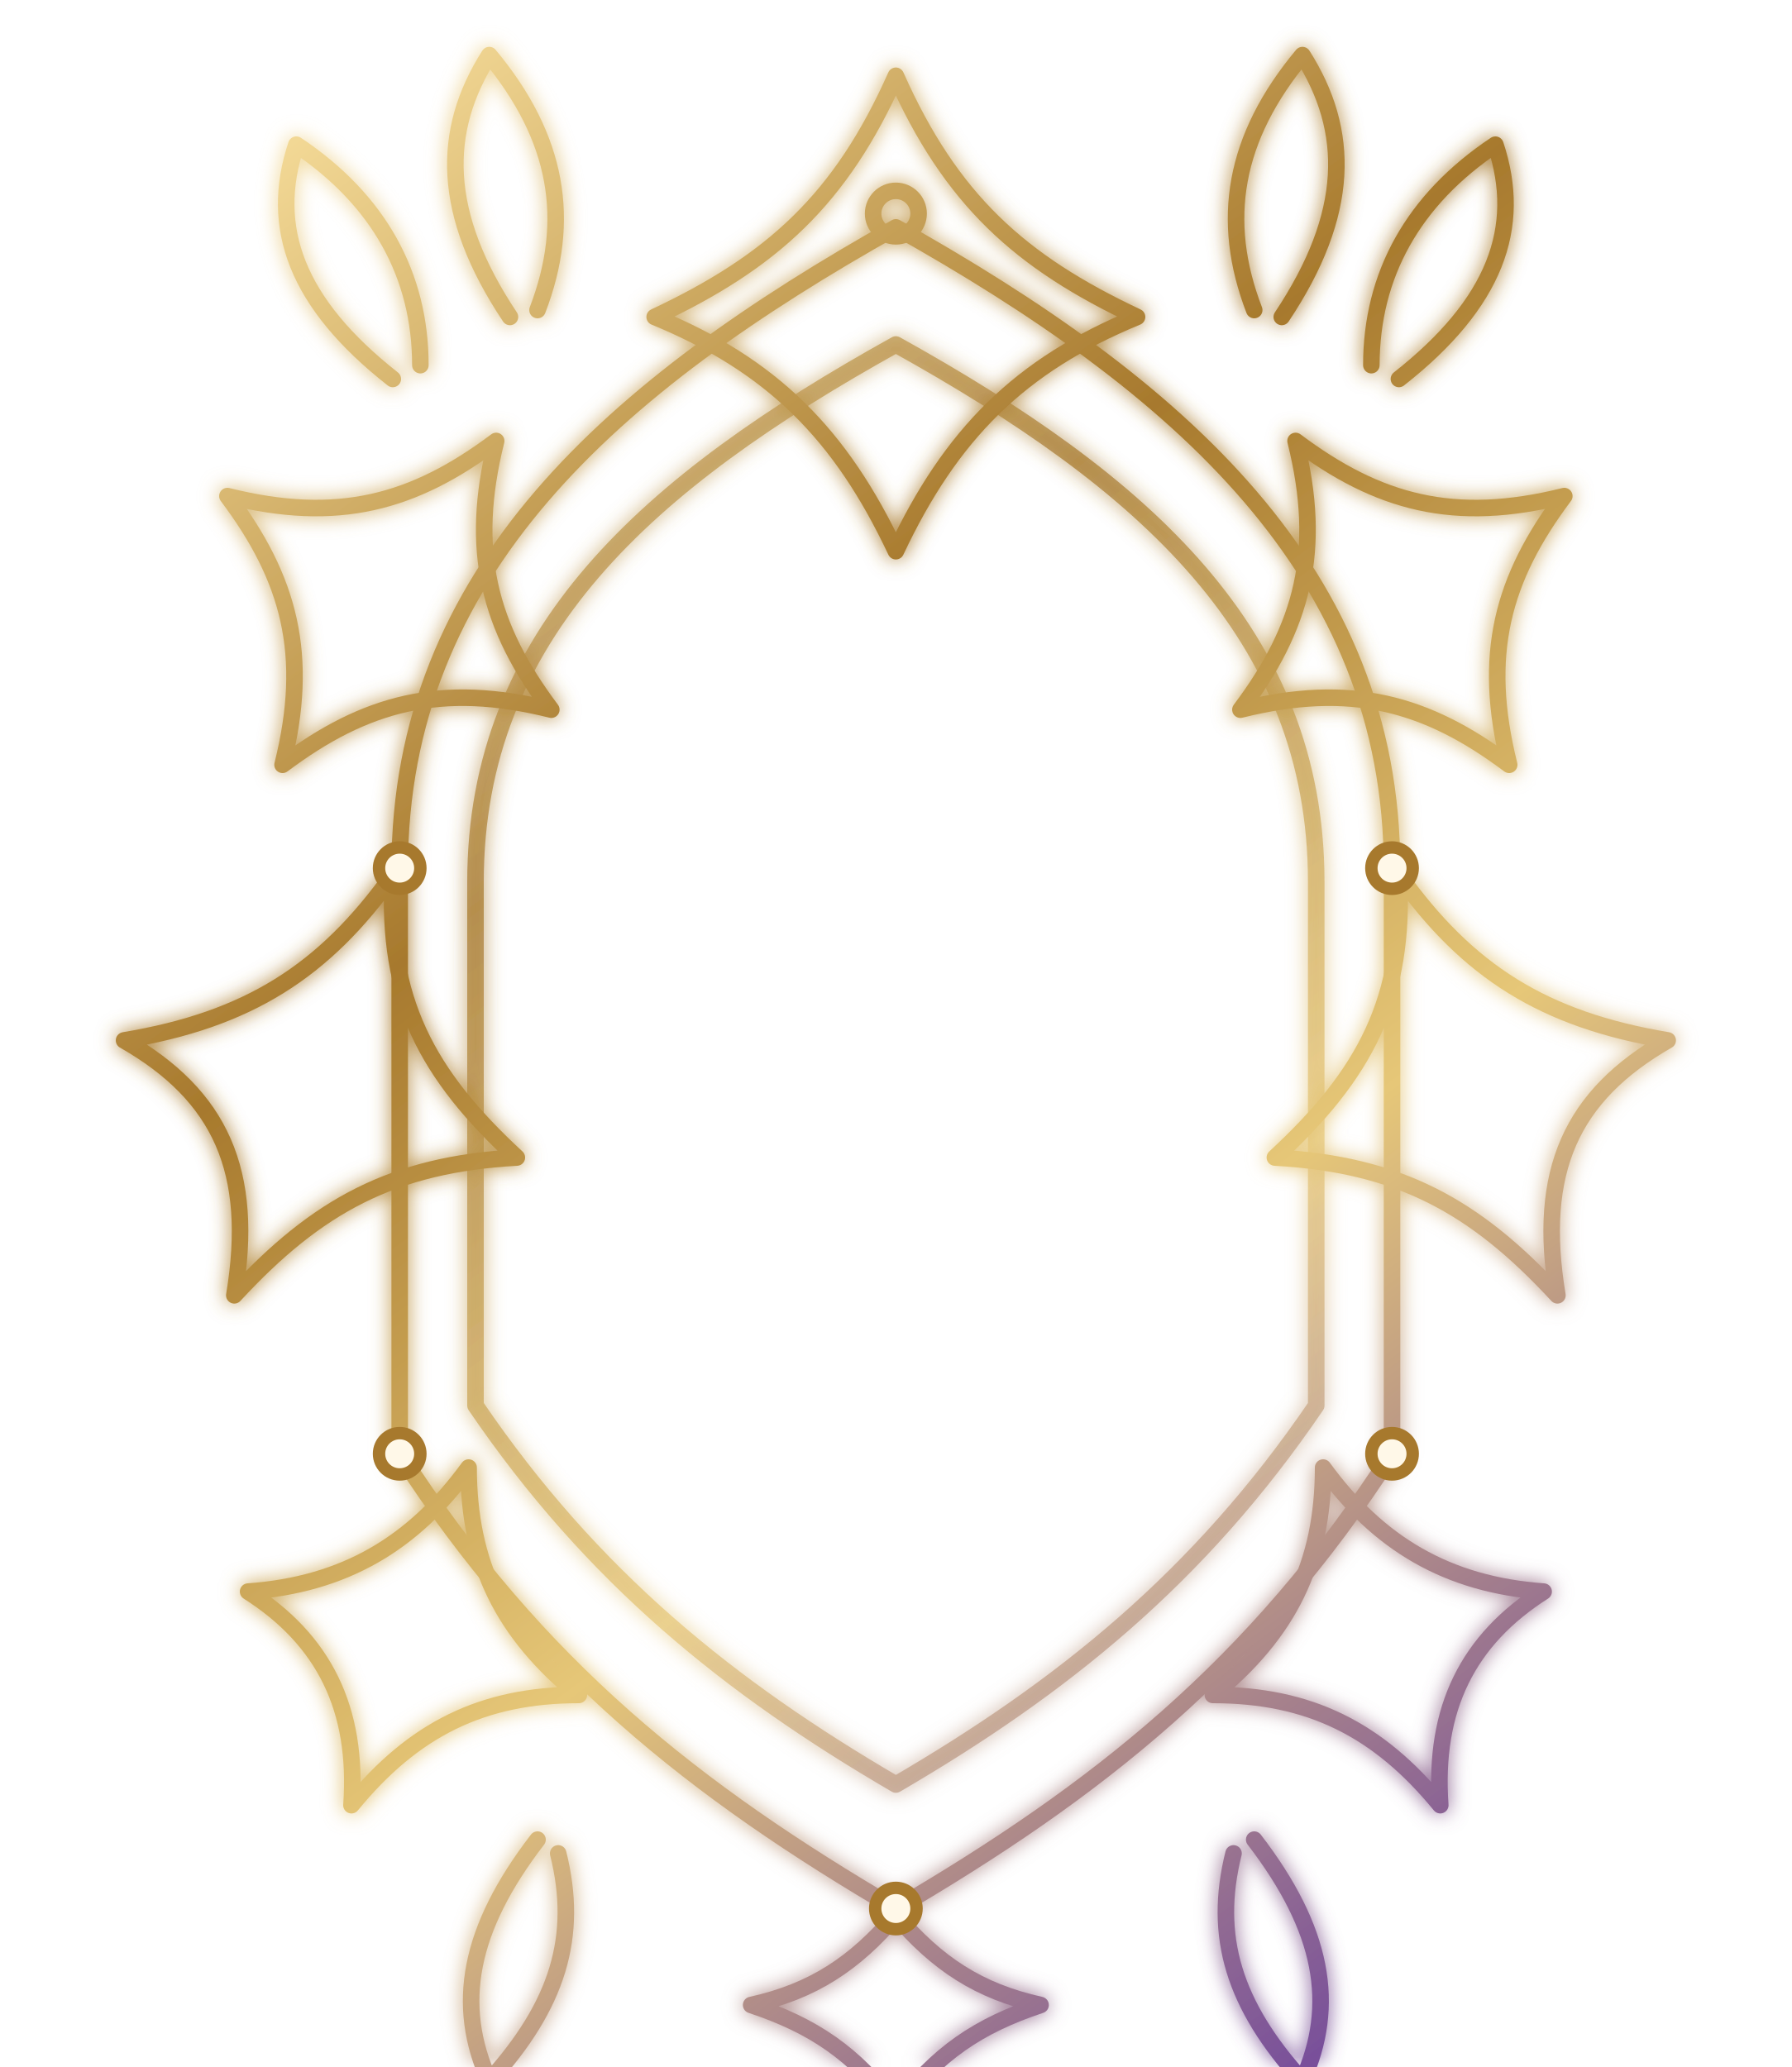
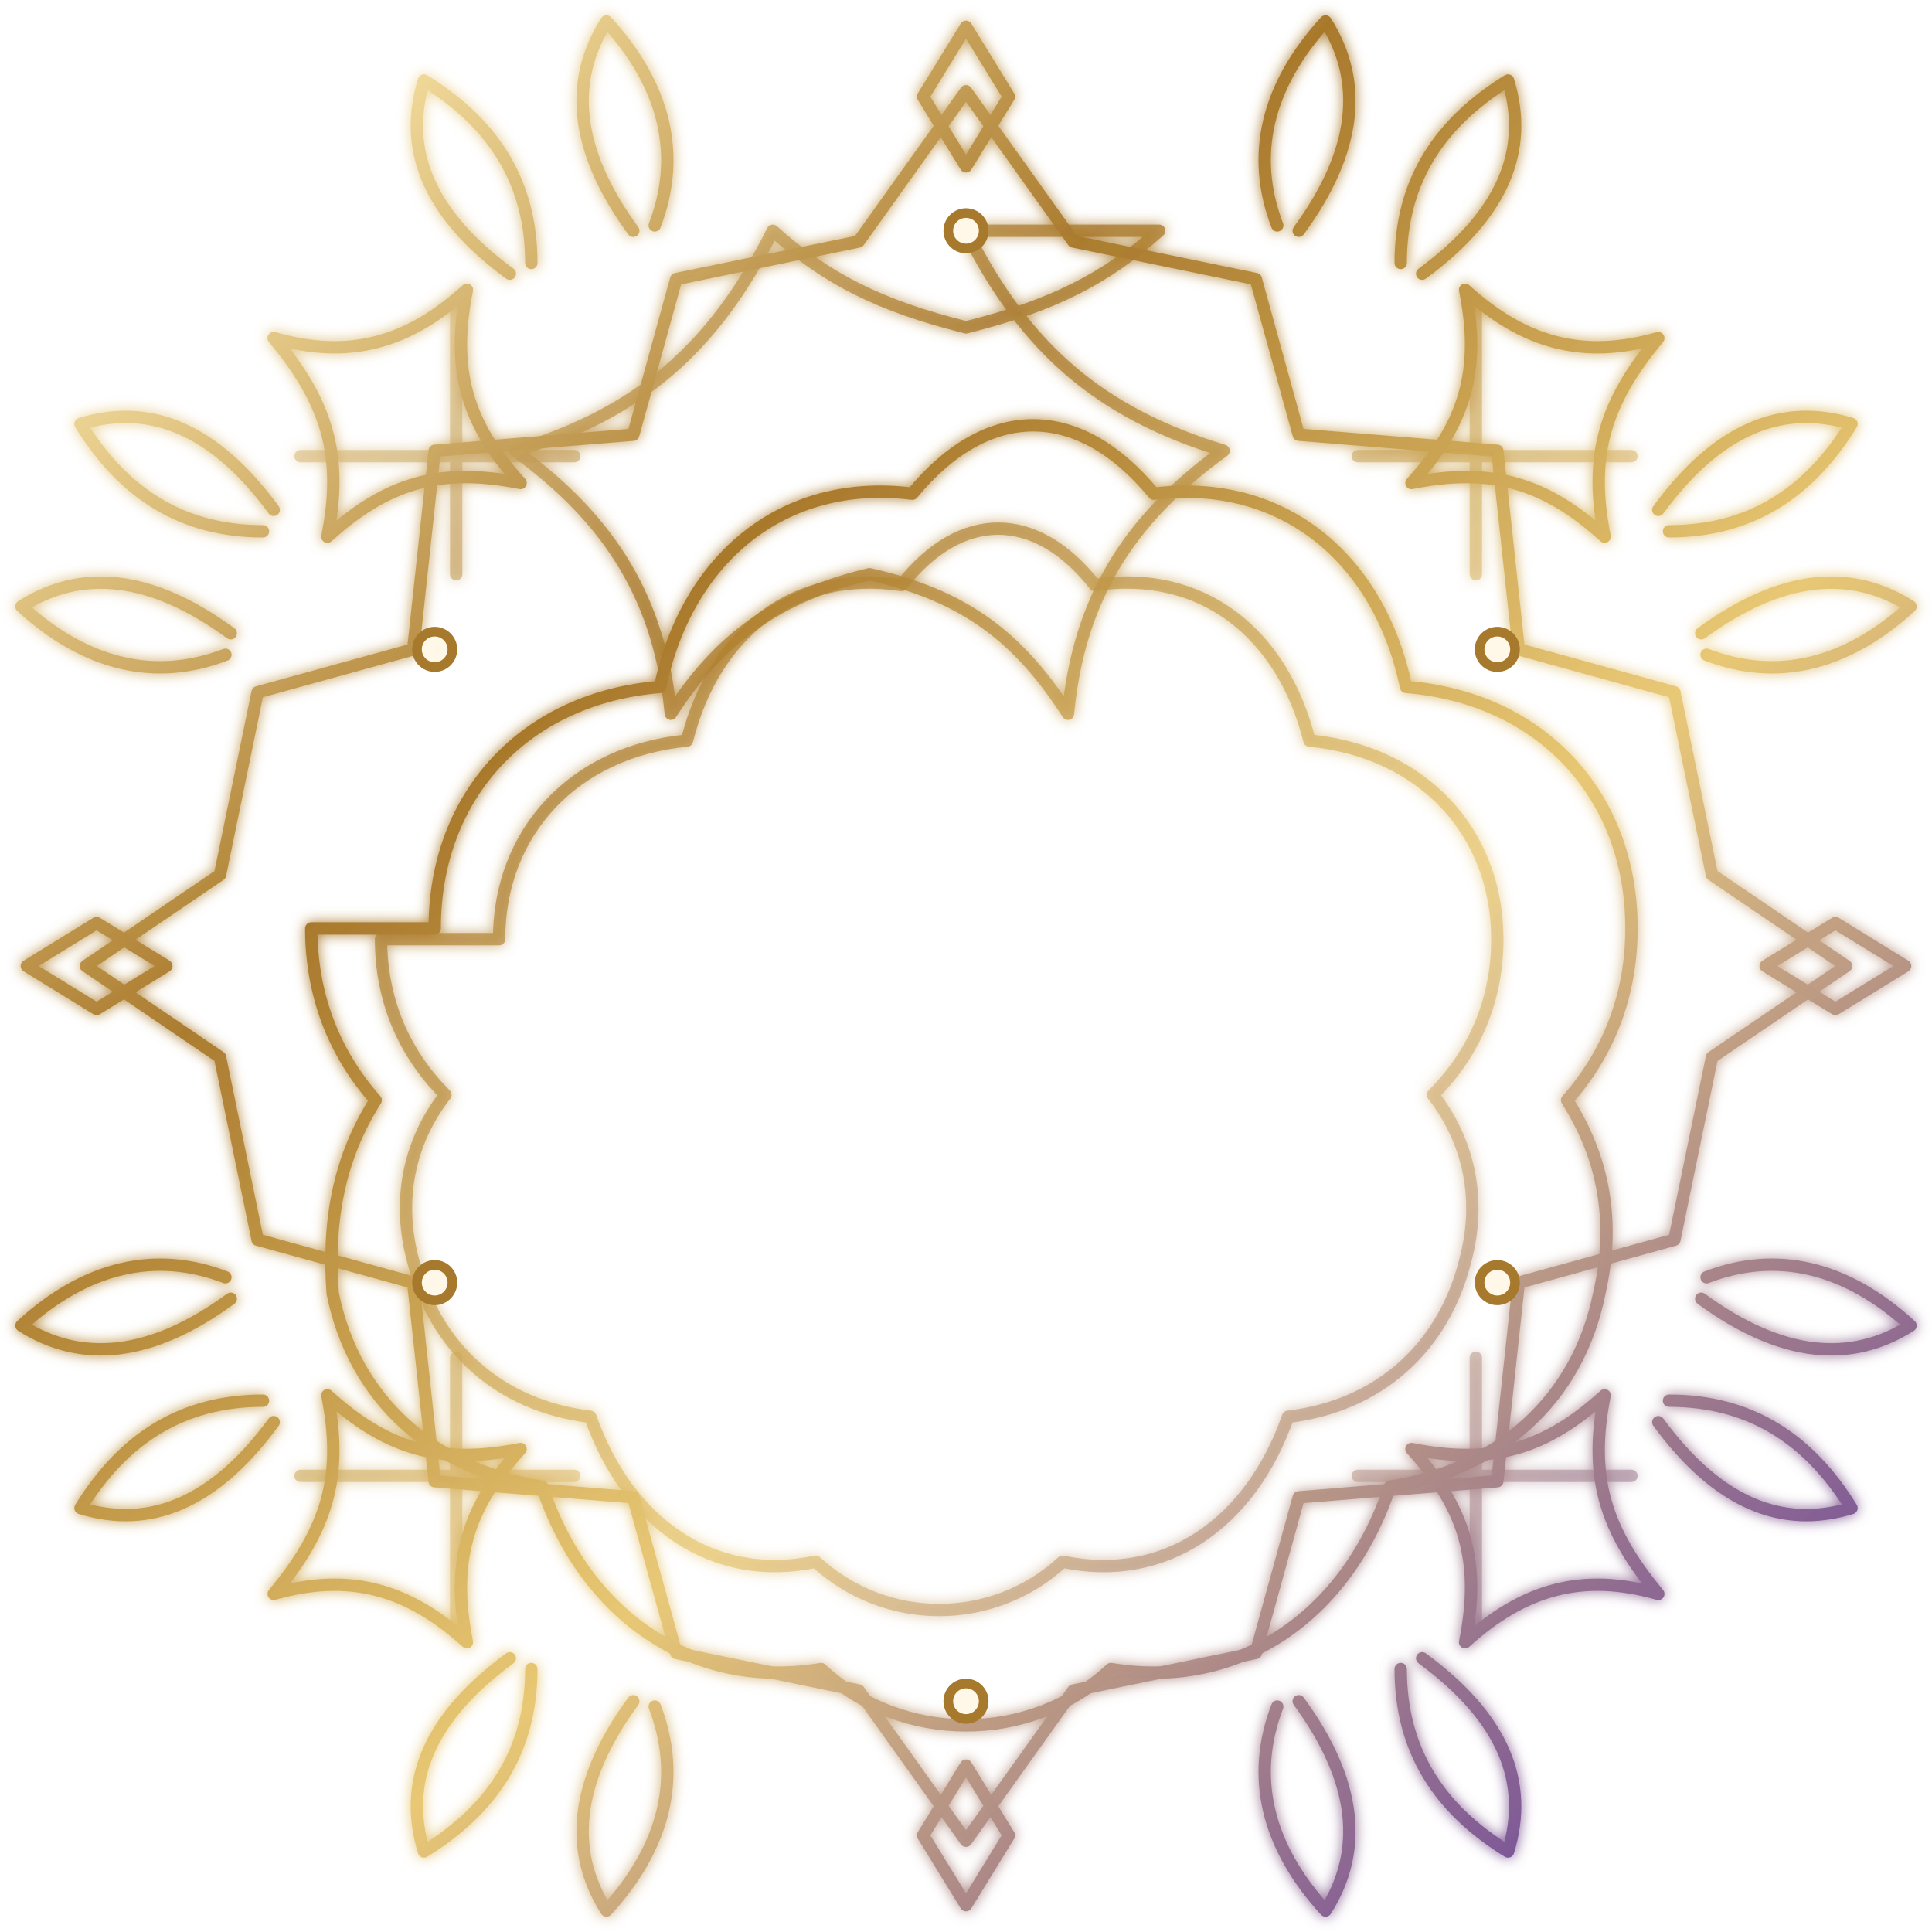
- <svg xmlns="http://www.w3.org/2000/svg" viewBox="0 0 260 300" fill="none">
+ <svg xmlns="http://www.w3.org/2000/svg" viewBox="0 0 360 360" fill="none">
  <defs>
-     <linearGradient id="gold" x1="36" y1="24" x2="222" y2="275" gradientUnits="userSpaceOnUse">
-       <stop stop-color="#F3D996" />
-       <stop offset=".34" stop-color="#A7792D" />
-       <stop offset=".66" stop-color="#E6C778" />
-       <stop offset="1" stop-color="#79509A" />
+     <linearGradient id="gold" x1="47" y1="31" x2="313" y2="333" gradientUnits="userSpaceOnUse">
+       <stop stop-color="#F5DFA1" />
+       <stop offset=".28" stop-color="#A9792C" />
+       <stop offset=".62" stop-color="#E8C874" />
+       <stop offset="1" stop-color="#76509A" />
    </linearGradient>
-     <filter id="glow" x="-30%" y="-30%" width="160%" height="160%">
-       <feGaussianBlur stdDeviation="1.5" result="b" />
+     <filter id="glow" x="-25%" y="-25%" width="150%" height="150%">
+       <feGaussianBlur stdDeviation="1.2" result="b" />
      <feMerge>
        <feMergeNode in="b" />
        <feMergeNode in="SourceGraphic" />
      </feMerge>
    </filter>
  </defs>
-   <g stroke="url(#gold)" stroke-width="2.4" stroke-linecap="round" stroke-linejoin="round" filter="url(#glow)">
-     <path d="M58 211V126c0-43 31-70 72-93 41 23 72 50 72 93v85c-20 31-43 49-72 66-29-17-52-35-72-66Z" />
-     <path d="M69 204v-76c0-36 25-58 61-78 36 20 61 42 61 78v76c-17 25-37 41-61 55-24-14-44-30-61-55Z" opacity=".72" />
-     <path d="M130 11c8 18 18 27 35 35-17 7-27 17-35 34-8-17-18-27-35-34 17-8 27-17 35-35Z" />
-     <circle cx="130" cy="31" r="3.3" />
-     <path d="M33 72c16 4 27 1 39-8-4 16-1 27 8 39-16-4-27-1-39 8 4-16 1-27-8-39Z" />
-     <path d="M227 72c-16 4-27 1-39-8 4 16 1 27-8 39 16-4 27-1 39 8-4-16-1-27 8-39Z" />
-     <path d="M18 151c18-3 29-10 39-24-1 18 5 29 18 41-18 1-29 7-41 20 3-18-2-29-16-37Z" />
-     <path d="M242 151c-18-3-29-10-39-24 1 18-5 29-18 41 18 1 29 7 41 20-3-18 2-29 16-37Z" />
-     <path d="M36 231c14-1 24-7 32-18 0 14 5 24 16 33-14 0-24 5-33 16 1-14-4-24-15-31Z" />
-     <path d="M224 231c-14-1-24-7-32-18 0 14-5 24-16 33 14 0 24 5 33 16-1-14 4-24 15-31Z" />
-     <path d="M130 278c6 7 12 11 21 13-9 3-15 7-21 15-6-8-12-12-21-15 9-2 15-6 21-13Z" />
-     <path d="M74 46c-10-15-10-27-3-38 10 12 12 24 7 37M57 55C43 44 39 33 43 21c12 8 18 19 18 32" />
-     <path d="M186 46c10-15 10-27 3-38-10 12-12 24-7 37M203 55c14-11 18-22 14-34-12 8-18 19-18 32" />
-     <path d="M78 267c-10 13-12 24-7 35 10-11 13-21 10-33M182 267c10 13 12 24 7 35-10-11-13-21-10-33" />
+   <g stroke="url(#gold)" stroke-width="2.3" stroke-linecap="round" stroke-linejoin="round" filter="url(#glow)">
+     <path d="M180 17l20 28 34 7 8 29 37 3 4 37 29 8 7 34 25 17-25 17-7 34-29 8-4 37-37 3-8 29-34 7-20 28-20-28-34-7-8-29-37-3-4-37-29-8-7-34-25-17 25-17 7-34 29-8 4-37 37-3 8-29 34-7 20-28Z" opacity=".95" />
+     <path d="M180 43c11 22 25 34 48 41-18 13-27 28-29 49-9-14-19-22-37-26-17 4-28 12-37 26-2-21-11-36-29-49 23-7 37-19 48-41 10 9 20 14 36 18 16-4 26-9 36-18Z" opacity=".78" />
+     <path d="M81 173c0-25 17-43 42-45 5-24 23-39 47-36 14-17 31-17 45 0 24-3 42 12 47 36 25 2 42 20 42 45 0 12-4 23-12 32 7 11 9 23 6 36-4 20-19 33-39 36-8 24-28 38-52 34-15 14-39 14-54 0-24 4-44-10-52-34-20-3-35-16-39-36-1-13 1-25 8-36-8-9-12-20-12-32Z" />
+     <path d="M93 175c0-20 14-35 35-37 5-20 20-32 40-29 11-14 25-14 36 0 20-3 35 9 40 29 21 2 35 17 35 37 0 11-4 21-12 29 7 9 9 20 6 31-4 16-16 27-33 29-7 20-23 31-42 27-13 12-33 12-46 0-19 4-35-7-42-27-17-2-29-13-33-29-3-11-1-22 6-31-8-8-12-18-12-29Z" opacity=".7" />
+     <path d="M56 85h51M253 85h51M56 275h51M253 275h51M85 56v51M275 56v51M85 253v51M275 253v51" opacity=".52" />
+     <path d="M51 63c14 4 25 1 36-9-3 15 0 25 10 36-15-3-25 0-36 10 3-15 0-25-10-37ZM309 63c-14 4-25 1-36-9 3 15 0 25-10 36 15-3 25 0 36 10-3-15 0-25 10-37ZM51 297c14-4 25-1 36 9-3-15 0-25 10-36-15 3-25 0-36-10 3 15 0 25-10 37ZM309 297c-14-4-25-1-36 9 3-15 0-25-10-36 15 3 25 0 36-10-3 15 0 25 10 37Z" />
+     <path d="M118 43c-11-15-12-28-5-39 11 12 14 25 9 38M95 51C80 40 75 28 79 15c13 8 20 19 20 34M242 43c11-15 12-28 5-39-11 12-14 25-9 38M265 51c15-11 20-23 16-36-13 8-20 19-20 34" />
+     <path d="M43 118c-15-11-28-12-39-5 12 11 25 14 38 9M51 95C40 80 28 75 15 79c8 13 19 20 34 20M317 118c15-11 28-12 39-5-12 11-25 14-38 9M309 95c11-15 23-20 36-16-8 13-19 20-34 20" />
+     <path d="M118 317c-11 15-12 28-5 39 11-12 14-25 9-38M95 309c-15 11-20 23-16 36 13-8 20-19 20-34M242 317c11 15 12 28 5 39-11-12-14-25-9-38M265 309c15 11 20 23 16 36-13-8-20-19-20-34" />
+     <path d="M43 242c-15 11-28 12-39 5 12-11 25-14 38-9M51 265c-11 15-23 20-36 16 8-13 19-20 34-20M317 242c15 11 28 12 39 5-12-11-25-14-38-9M309 265c11 15 23 20 36 16-8-13-19-20-34-20" />
+     <path d="M180 5l8 13-8 13-8-13 8-13ZM355 180l-13 8-13-8 13-8 13 8ZM180 355l-8-13 8-13 8 13-8 13ZM5 180l13-8 13 8-13 8-13-8Z" />
  </g>
  <g fill="#FFF8E8" stroke="#A7792D" stroke-width="1.8">
-     <circle cx="58" cy="126" r="3" />
-     <circle cx="202" cy="126" r="3" />
-     <circle cx="58" cy="211" r="3" />
-     <circle cx="202" cy="211" r="3" />
-     <circle cx="130" cy="277" r="3" />
+     <circle cx="81" cy="121" r="3.3" />
+     <circle cx="279" cy="121" r="3.3" />
+     <circle cx="81" cy="239" r="3.3" />
+     <circle cx="279" cy="239" r="3.3" />
+     <circle cx="180" cy="43" r="3.3" />
+     <circle cx="180" cy="317" r="3.3" />
  </g>
</svg>
